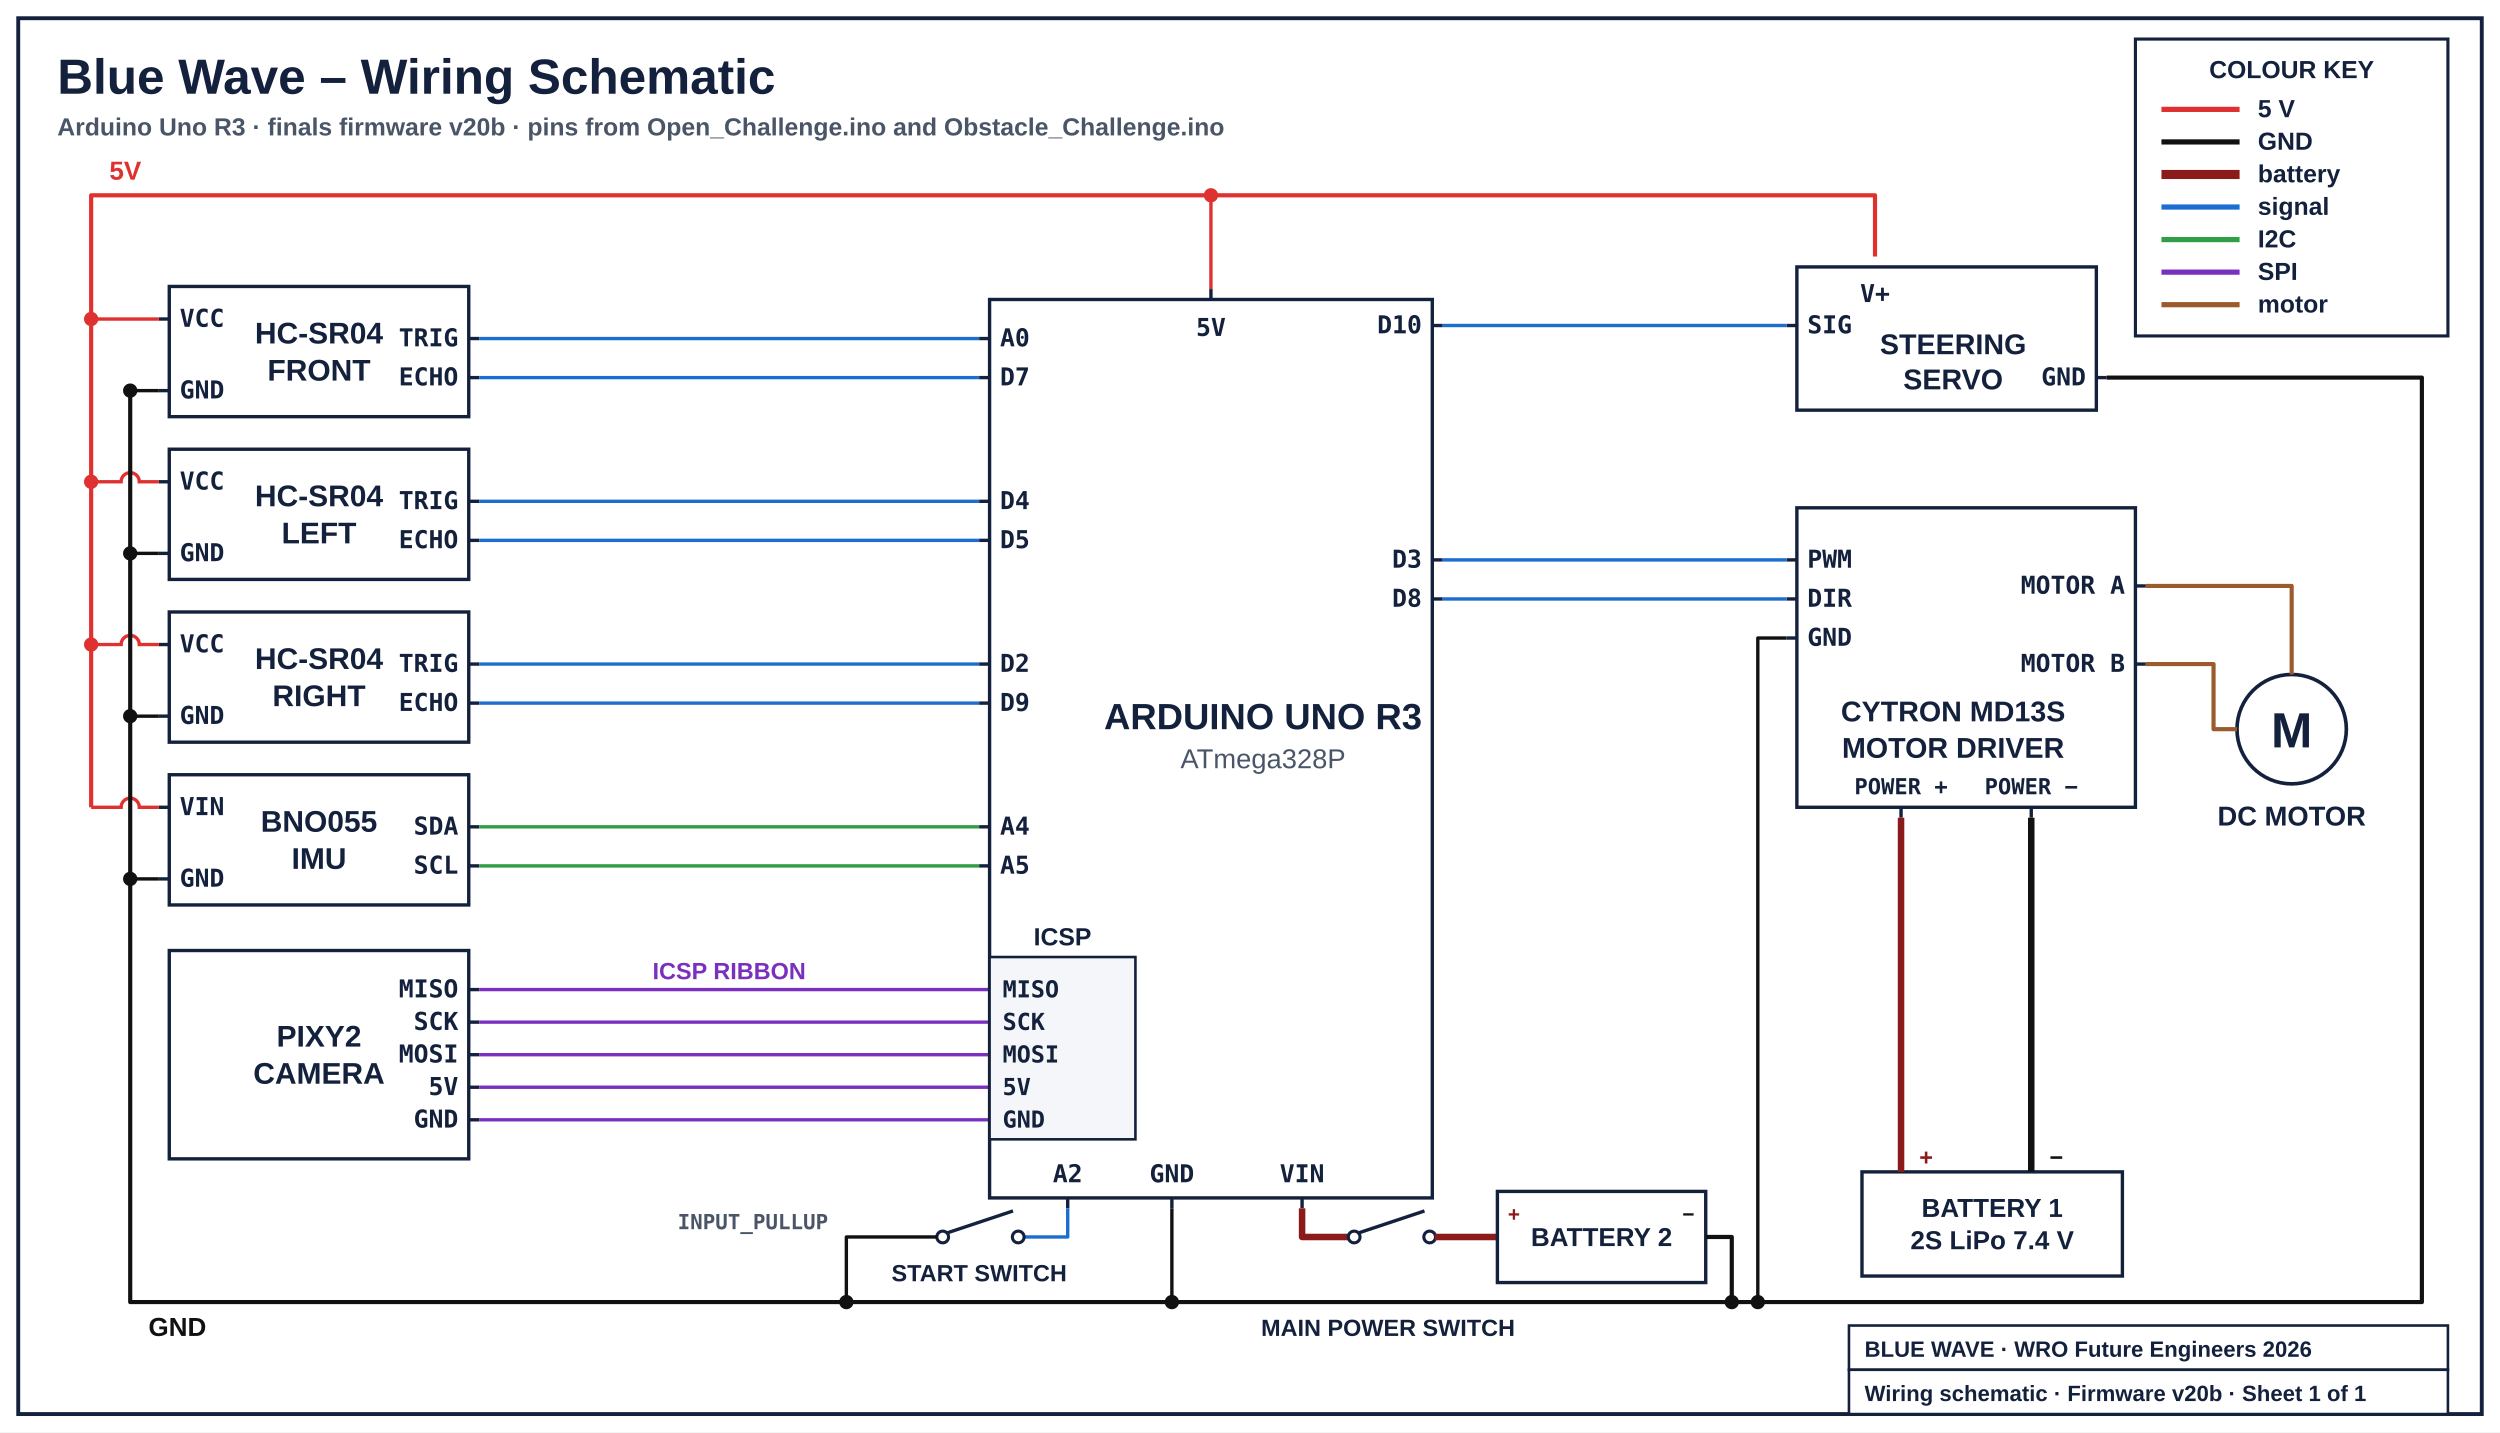
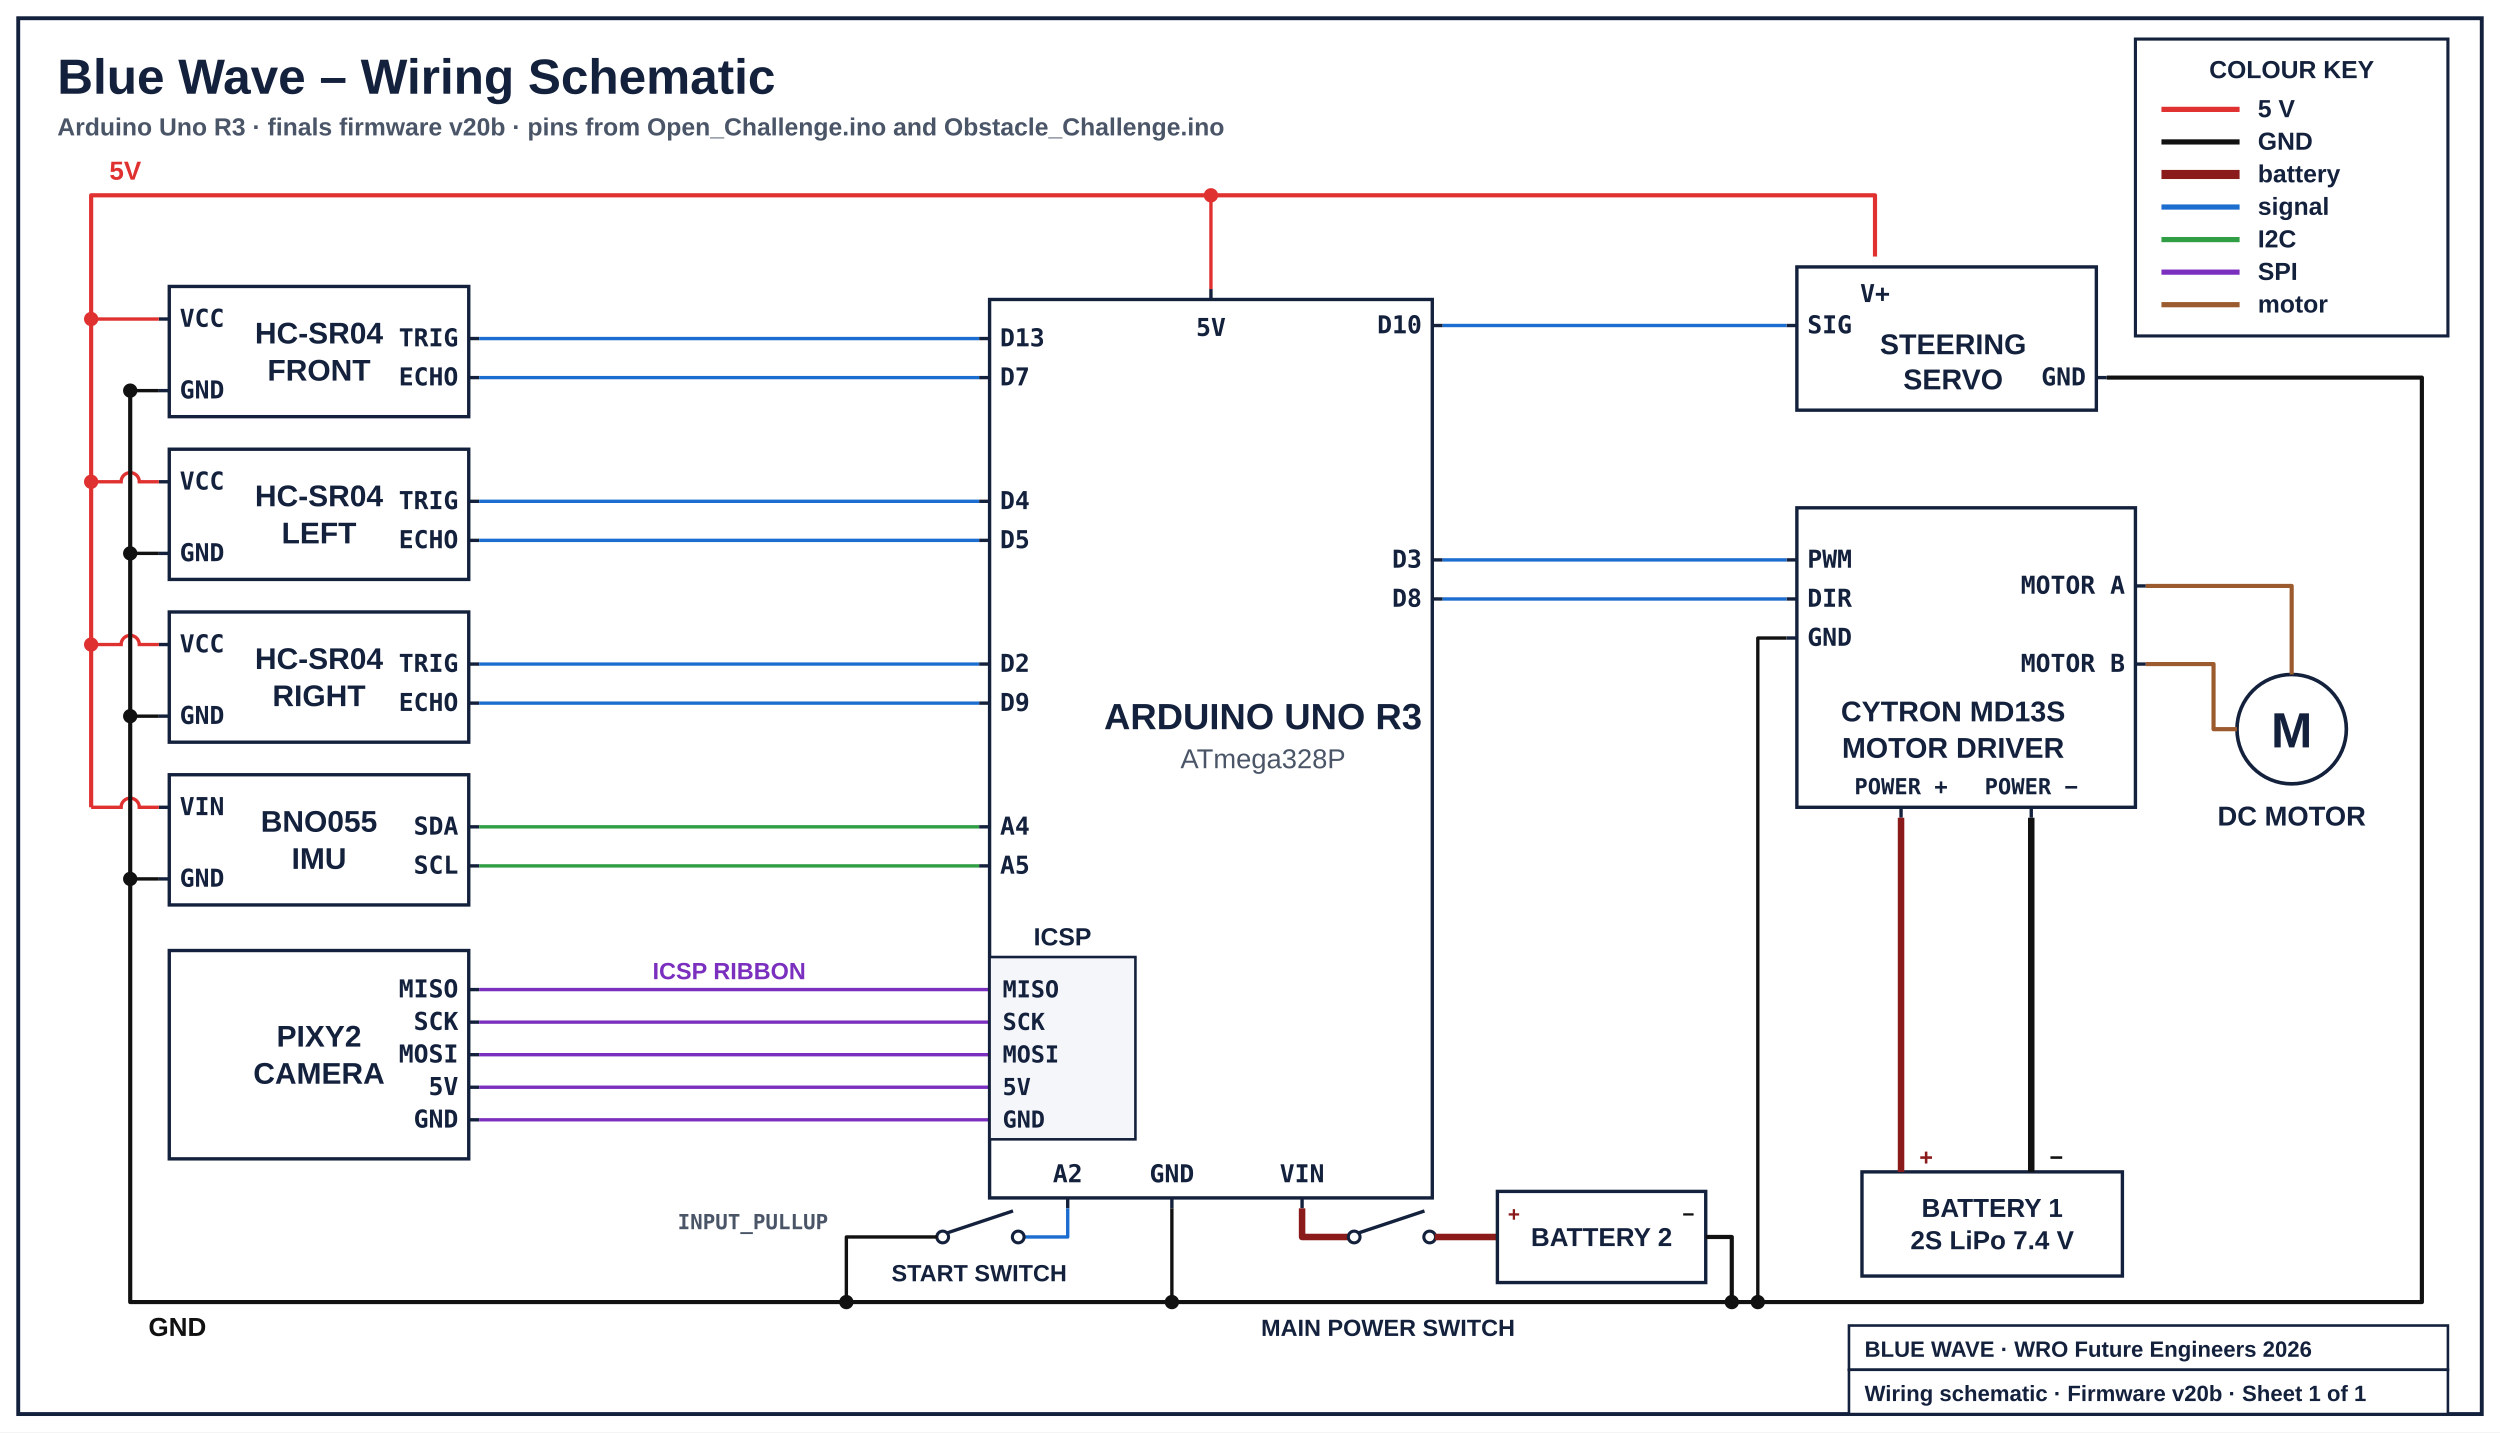
<svg xmlns="http://www.w3.org/2000/svg" width="1920" height="1100" viewBox="0 0 1920 1100">
  <rect width="1920" height="1100" fill="#FFFFFF" />
  <rect x="14" y="14" width="1892" height="1072" fill="none" stroke="#14213D" stroke-width="3" />
  <text x="44" y="72" font-family="'Segoe UI', Arial, sans-serif" font-size="38" font-weight="700" text-anchor="start" fill="#14213D">Blue Wave – Wiring Schematic</text>
  <text x="44" y="104" font-family="'Segoe UI', Arial, sans-serif" font-size="19" font-weight="600" text-anchor="start" fill="#4A5568">Arduino Uno R3 · finals firmware v20b · pins from Open_Challenge.ino and Obstacle_Challenge.ino</text>
  <rect x="1640" y="30" width="240" height="228" fill="#FFFFFF" stroke="#14213D" stroke-width="2.4" />
  <text x="1760" y="60" font-family="'Segoe UI', Arial, sans-serif" font-size="19" font-weight="700" text-anchor="middle" fill="#14213D">COLOUR KEY</text>
  <line x1="1660" y1="84" x2="1720" y2="84" stroke="#E03131" stroke-width="4" />
  <text x="1734" y="90" font-family="'Segoe UI', Arial, sans-serif" font-size="19" font-weight="600" text-anchor="start" fill="#14213D">5 V</text>
  <line x1="1660" y1="109" x2="1720" y2="109" stroke="#111111" stroke-width="4" />
  <text x="1734" y="115" font-family="'Segoe UI', Arial, sans-serif" font-size="19" font-weight="600" text-anchor="start" fill="#14213D">GND</text>
  <line x1="1660" y1="134" x2="1720" y2="134" stroke="#8B1A1A" stroke-width="7" />
  <text x="1734" y="140" font-family="'Segoe UI', Arial, sans-serif" font-size="19" font-weight="600" text-anchor="start" fill="#14213D">battery</text>
  <line x1="1660" y1="159" x2="1720" y2="159" stroke="#1C6DD0" stroke-width="4" />
  <text x="1734" y="165" font-family="'Segoe UI', Arial, sans-serif" font-size="19" font-weight="600" text-anchor="start" fill="#14213D">signal</text>
  <line x1="1660" y1="184" x2="1720" y2="184" stroke="#2F9E44" stroke-width="4" />
  <text x="1734" y="190" font-family="'Segoe UI', Arial, sans-serif" font-size="19" font-weight="600" text-anchor="start" fill="#14213D">I2C</text>
  <line x1="1660" y1="209" x2="1720" y2="209" stroke="#7B2FBE" stroke-width="4" />
  <text x="1734" y="215" font-family="'Segoe UI', Arial, sans-serif" font-size="19" font-weight="600" text-anchor="start" fill="#14213D">SPI</text>
  <line x1="1660" y1="234" x2="1720" y2="234" stroke="#9C5B2E" stroke-width="4" />
  <text x="1734" y="240" font-family="'Segoe UI', Arial, sans-serif" font-size="19" font-weight="600" text-anchor="start" fill="#14213D">motor</text>
  <rect x="130" y="220" width="230" height="100" fill="#FFFFFF" stroke="#14213D" stroke-width="2.6" />
  <text x="245" y="263.79" font-family="'Segoe UI', Arial, sans-serif" font-size="23" font-weight="700" text-anchor="middle" fill="#14213D">HC-SR04</text>
  <text x="245" y="292.31" font-family="'Segoe UI', Arial, sans-serif" font-size="23" font-weight="700" text-anchor="middle" fill="#14213D">FRONT</text>
  <line x1="122" y1="245" x2="130" y2="245" stroke="#14213D" stroke-width="2.6" />
  <text x="138" y="251" font-family="Consolas, 'DejaVu Sans Mono', monospace" font-size="19" font-weight="700" text-anchor="start" fill="#14213D">VCC</text>
  <line x1="122" y1="300" x2="130" y2="300" stroke="#14213D" stroke-width="2.6" />
  <text x="138" y="306" font-family="Consolas, 'DejaVu Sans Mono', monospace" font-size="19" font-weight="700" text-anchor="start" fill="#14213D">GND</text>
  <line x1="360" y1="260" x2="368" y2="260" stroke="#14213D" stroke-width="2.6" />
  <text x="352" y="266" font-family="Consolas, 'DejaVu Sans Mono', monospace" font-size="19" font-weight="700" text-anchor="end" fill="#14213D">TRIG</text>
  <path d="M368,260 L752,260" fill="none" stroke="#1C6DD0" stroke-width="2.6" stroke-linejoin="round" />
  <line x1="360" y1="290" x2="368" y2="290" stroke="#14213D" stroke-width="2.6" />
  <text x="352" y="296" font-family="Consolas, 'DejaVu Sans Mono', monospace" font-size="19" font-weight="700" text-anchor="end" fill="#14213D">ECHO</text>
  <path d="M368,290 L752,290" fill="none" stroke="#1C6DD0" stroke-width="2.6" stroke-linejoin="round" />
  <path d="M122,300 L100,300" fill="none" stroke="#111111" stroke-width="2.6" stroke-linejoin="round" />
  <circle cx="100" cy="300" r="5.5" fill="#111111" />
  <path d="M122,245 L70,245" fill="none" stroke="#E03131" stroke-width="2.6" stroke-linejoin="round" />
  <circle cx="70" cy="245" r="5.5" fill="#E03131" />
  <rect x="130" y="345" width="230" height="100" fill="#FFFFFF" stroke="#14213D" stroke-width="2.6" />
  <text x="245" y="388.79" font-family="'Segoe UI', Arial, sans-serif" font-size="23" font-weight="700" text-anchor="middle" fill="#14213D">HC-SR04</text>
  <text x="245" y="417.31" font-family="'Segoe UI', Arial, sans-serif" font-size="23" font-weight="700" text-anchor="middle" fill="#14213D">LEFT</text>
  <line x1="122" y1="370" x2="130" y2="370" stroke="#14213D" stroke-width="2.6" />
  <text x="138" y="376" font-family="Consolas, 'DejaVu Sans Mono', monospace" font-size="19" font-weight="700" text-anchor="start" fill="#14213D">VCC</text>
  <line x1="122" y1="425" x2="130" y2="425" stroke="#14213D" stroke-width="2.6" />
  <text x="138" y="431" font-family="Consolas, 'DejaVu Sans Mono', monospace" font-size="19" font-weight="700" text-anchor="start" fill="#14213D">GND</text>
  <line x1="360" y1="385" x2="368" y2="385" stroke="#14213D" stroke-width="2.6" />
  <text x="352" y="391" font-family="Consolas, 'DejaVu Sans Mono', monospace" font-size="19" font-weight="700" text-anchor="end" fill="#14213D">TRIG</text>
  <path d="M368,385 L752,385" fill="none" stroke="#1C6DD0" stroke-width="2.6" stroke-linejoin="round" />
  <line x1="360" y1="415" x2="368" y2="415" stroke="#14213D" stroke-width="2.6" />
  <text x="352" y="421" font-family="Consolas, 'DejaVu Sans Mono', monospace" font-size="19" font-weight="700" text-anchor="end" fill="#14213D">ECHO</text>
  <path d="M368,415 L752,415" fill="none" stroke="#1C6DD0" stroke-width="2.6" stroke-linejoin="round" />
  <path d="M122,425 L100,425" fill="none" stroke="#111111" stroke-width="2.6" stroke-linejoin="round" />
  <circle cx="100" cy="425" r="5.5" fill="#111111" />
  <path d="M70,370 L93,370 A7,7 0 0 1 107,370 L122,370" fill="none" stroke="#E03131" stroke-width="2.6" />
  <circle cx="70" cy="370" r="5.5" fill="#E03131" />
  <rect x="130" y="470" width="230" height="100" fill="#FFFFFF" stroke="#14213D" stroke-width="2.6" />
  <text x="245" y="513.79" font-family="'Segoe UI', Arial, sans-serif" font-size="23" font-weight="700" text-anchor="middle" fill="#14213D">HC-SR04</text>
  <text x="245" y="542.31" font-family="'Segoe UI', Arial, sans-serif" font-size="23" font-weight="700" text-anchor="middle" fill="#14213D">RIGHT</text>
  <line x1="122" y1="495" x2="130" y2="495" stroke="#14213D" stroke-width="2.6" />
  <text x="138" y="501" font-family="Consolas, 'DejaVu Sans Mono', monospace" font-size="19" font-weight="700" text-anchor="start" fill="#14213D">VCC</text>
  <line x1="122" y1="550" x2="130" y2="550" stroke="#14213D" stroke-width="2.6" />
  <text x="138" y="556" font-family="Consolas, 'DejaVu Sans Mono', monospace" font-size="19" font-weight="700" text-anchor="start" fill="#14213D">GND</text>
  <line x1="360" y1="510" x2="368" y2="510" stroke="#14213D" stroke-width="2.6" />
  <text x="352" y="516" font-family="Consolas, 'DejaVu Sans Mono', monospace" font-size="19" font-weight="700" text-anchor="end" fill="#14213D">TRIG</text>
  <path d="M368,510 L752,510" fill="none" stroke="#1C6DD0" stroke-width="2.6" stroke-linejoin="round" />
  <line x1="360" y1="540" x2="368" y2="540" stroke="#14213D" stroke-width="2.6" />
  <text x="352" y="546" font-family="Consolas, 'DejaVu Sans Mono', monospace" font-size="19" font-weight="700" text-anchor="end" fill="#14213D">ECHO</text>
  <path d="M368,540 L752,540" fill="none" stroke="#1C6DD0" stroke-width="2.6" stroke-linejoin="round" />
  <path d="M122,550 L100,550" fill="none" stroke="#111111" stroke-width="2.6" stroke-linejoin="round" />
  <circle cx="100" cy="550" r="5.5" fill="#111111" />
  <path d="M70,495 L93,495 A7,7 0 0 1 107,495 L122,495" fill="none" stroke="#E03131" stroke-width="2.6" />
  <circle cx="70" cy="495" r="5.5" fill="#E03131" />
  <rect x="130" y="595" width="230" height="100" fill="#FFFFFF" stroke="#14213D" stroke-width="2.6" />
  <text x="245" y="638.79" font-family="'Segoe UI', Arial, sans-serif" font-size="23" font-weight="700" text-anchor="middle" fill="#14213D">BNO055</text>
  <text x="245" y="667.31" font-family="'Segoe UI', Arial, sans-serif" font-size="23" font-weight="700" text-anchor="middle" fill="#14213D">IMU</text>
  <line x1="122" y1="620" x2="130" y2="620" stroke="#14213D" stroke-width="2.6" />
  <text x="138" y="626" font-family="Consolas, 'DejaVu Sans Mono', monospace" font-size="19" font-weight="700" text-anchor="start" fill="#14213D">VIN</text>
  <line x1="122" y1="675" x2="130" y2="675" stroke="#14213D" stroke-width="2.6" />
  <text x="138" y="681" font-family="Consolas, 'DejaVu Sans Mono', monospace" font-size="19" font-weight="700" text-anchor="start" fill="#14213D">GND</text>
  <line x1="360" y1="635" x2="368" y2="635" stroke="#14213D" stroke-width="2.6" />
  <text x="352" y="641" font-family="Consolas, 'DejaVu Sans Mono', monospace" font-size="19" font-weight="700" text-anchor="end" fill="#14213D">SDA</text>
  <path d="M368,635 L752,635" fill="none" stroke="#2F9E44" stroke-width="2.6" stroke-linejoin="round" />
  <line x1="360" y1="665" x2="368" y2="665" stroke="#14213D" stroke-width="2.6" />
  <text x="352" y="671" font-family="Consolas, 'DejaVu Sans Mono', monospace" font-size="19" font-weight="700" text-anchor="end" fill="#14213D">SCL</text>
  <path d="M368,665 L752,665" fill="none" stroke="#2F9E44" stroke-width="2.6" stroke-linejoin="round" />
  <path d="M122,675 L100,675" fill="none" stroke="#111111" stroke-width="2.6" stroke-linejoin="round" />
  <circle cx="100" cy="675" r="5.5" fill="#111111" />
  <path d="M70,620 L93,620 A7,7 0 0 1 107,620 L122,620" fill="none" stroke="#E03131" stroke-width="2.6" />
  <rect x="130" y="730" width="230" height="160" fill="#FFFFFF" stroke="#14213D" stroke-width="2.6" />
  <text x="245" y="803.79" font-family="'Segoe UI', Arial, sans-serif" font-size="23" font-weight="700" text-anchor="middle" fill="#14213D">PIXY2</text>
  <text x="245" y="832.31" font-family="'Segoe UI', Arial, sans-serif" font-size="23" font-weight="700" text-anchor="middle" fill="#14213D">CAMERA</text>
  <line x1="360" y1="760" x2="368" y2="760" stroke="#14213D" stroke-width="2.6" />
  <text x="352" y="766" font-family="Consolas, 'DejaVu Sans Mono', monospace" font-size="19" font-weight="700" text-anchor="end" fill="#14213D">MISO</text>
  <path d="M368,760 L762,760" fill="none" stroke="#7B2FBE" stroke-width="2.6" stroke-linejoin="round" />
  <line x1="360" y1="785" x2="368" y2="785" stroke="#14213D" stroke-width="2.6" />
  <text x="352" y="791" font-family="Consolas, 'DejaVu Sans Mono', monospace" font-size="19" font-weight="700" text-anchor="end" fill="#14213D">SCK</text>
  <path d="M368,785 L762,785" fill="none" stroke="#7B2FBE" stroke-width="2.6" stroke-linejoin="round" />
  <line x1="360" y1="810" x2="368" y2="810" stroke="#14213D" stroke-width="2.6" />
  <text x="352" y="816" font-family="Consolas, 'DejaVu Sans Mono', monospace" font-size="19" font-weight="700" text-anchor="end" fill="#14213D">MOSI</text>
  <path d="M368,810 L762,810" fill="none" stroke="#7B2FBE" stroke-width="2.6" stroke-linejoin="round" />
  <line x1="360" y1="835" x2="368" y2="835" stroke="#14213D" stroke-width="2.6" />
  <text x="352" y="841" font-family="Consolas, 'DejaVu Sans Mono', monospace" font-size="19" font-weight="700" text-anchor="end" fill="#14213D">5V</text>
  <path d="M368,835 L762,835" fill="none" stroke="#7B2FBE" stroke-width="2.6" stroke-linejoin="round" />
  <line x1="360" y1="860" x2="368" y2="860" stroke="#14213D" stroke-width="2.6" />
  <text x="352" y="866" font-family="Consolas, 'DejaVu Sans Mono', monospace" font-size="19" font-weight="700" text-anchor="end" fill="#14213D">GND</text>
  <path d="M368,860 L762,860" fill="none" stroke="#7B2FBE" stroke-width="2.6" stroke-linejoin="round" />
  <text x="560" y="752" font-family="'Segoe UI', Arial, sans-serif" font-size="18" font-weight="700" text-anchor="middle" fill="#7B2FBE">ICSP RIBBON</text>
  <path d="M70,620 L70,150 L1440,150 L1440,197" fill="none" stroke="#E03131" stroke-width="3.2" stroke-linejoin="round" />
  <text x="84" y="138" font-family="'Segoe UI', Arial, sans-serif" font-size="20" font-weight="700" text-anchor="start" fill="#E03131">5V</text>
  <path d="M100,300 L100,1000 L1860,1000 L1860,290 L1618,290" fill="none" stroke="#111111" stroke-width="3.2" stroke-linejoin="round" />
  <text x="114" y="1026" font-family="'Segoe UI', Arial, sans-serif" font-size="20" font-weight="700" text-anchor="start" fill="#111111">GND</text>
  <rect x="760" y="230" width="340" height="690" fill="#FFFFFF" stroke="#14213D" stroke-width="2.6" />
  <text x="970" y="560" font-family="'Segoe UI', Arial, sans-serif" font-size="28" font-weight="700" text-anchor="middle" fill="#14213D">ARDUINO UNO R3</text>
  <text x="970" y="590" font-family="'Segoe UI', Arial, sans-serif" font-size="21" font-weight="500" text-anchor="middle" fill="#4A5568">ATmega328P</text>
  <line x1="752" y1="260" x2="760" y2="260" stroke="#14213D" stroke-width="2.6" />
-   <text x="768" y="266" font-family="Consolas, 'DejaVu Sans Mono', monospace" font-size="19" font-weight="700" text-anchor="start" fill="#14213D">A0</text>
+   <text x="768" y="266" font-family="Consolas, 'DejaVu Sans Mono', monospace" font-size="19" font-weight="700" text-anchor="start" fill="#14213D">D13</text>
  <line x1="752" y1="290" x2="760" y2="290" stroke="#14213D" stroke-width="2.6" />
  <text x="768" y="296" font-family="Consolas, 'DejaVu Sans Mono', monospace" font-size="19" font-weight="700" text-anchor="start" fill="#14213D">D7</text>
  <line x1="752" y1="385" x2="760" y2="385" stroke="#14213D" stroke-width="2.6" />
  <text x="768" y="391" font-family="Consolas, 'DejaVu Sans Mono', monospace" font-size="19" font-weight="700" text-anchor="start" fill="#14213D">D4</text>
  <line x1="752" y1="415" x2="760" y2="415" stroke="#14213D" stroke-width="2.6" />
  <text x="768" y="421" font-family="Consolas, 'DejaVu Sans Mono', monospace" font-size="19" font-weight="700" text-anchor="start" fill="#14213D">D5</text>
  <line x1="752" y1="510" x2="760" y2="510" stroke="#14213D" stroke-width="2.6" />
  <text x="768" y="516" font-family="Consolas, 'DejaVu Sans Mono', monospace" font-size="19" font-weight="700" text-anchor="start" fill="#14213D">D2</text>
  <line x1="752" y1="540" x2="760" y2="540" stroke="#14213D" stroke-width="2.6" />
  <text x="768" y="546" font-family="Consolas, 'DejaVu Sans Mono', monospace" font-size="19" font-weight="700" text-anchor="start" fill="#14213D">D9</text>
  <line x1="752" y1="635" x2="760" y2="635" stroke="#14213D" stroke-width="2.6" />
  <text x="768" y="641" font-family="Consolas, 'DejaVu Sans Mono', monospace" font-size="19" font-weight="700" text-anchor="start" fill="#14213D">A4</text>
  <line x1="752" y1="665" x2="760" y2="665" stroke="#14213D" stroke-width="2.6" />
  <text x="768" y="671" font-family="Consolas, 'DejaVu Sans Mono', monospace" font-size="19" font-weight="700" text-anchor="start" fill="#14213D">A5</text>
  <rect x="760" y="735" width="112" height="140" fill="#F4F6FA" stroke="#14213D" stroke-width="2" />
  <text x="816" y="726" font-family="'Segoe UI', Arial, sans-serif" font-size="19" font-weight="700" text-anchor="middle" fill="#14213D">ICSP</text>
  <text x="770" y="766" font-family="Consolas, 'DejaVu Sans Mono', monospace" font-size="18" font-weight="700" text-anchor="start" fill="#14213D">MISO</text>
  <text x="770" y="791" font-family="Consolas, 'DejaVu Sans Mono', monospace" font-size="18" font-weight="700" text-anchor="start" fill="#14213D">SCK</text>
  <text x="770" y="816" font-family="Consolas, 'DejaVu Sans Mono', monospace" font-size="18" font-weight="700" text-anchor="start" fill="#14213D">MOSI</text>
  <text x="770" y="841" font-family="Consolas, 'DejaVu Sans Mono', monospace" font-size="18" font-weight="700" text-anchor="start" fill="#14213D">5V</text>
  <text x="770" y="866" font-family="Consolas, 'DejaVu Sans Mono', monospace" font-size="18" font-weight="700" text-anchor="start" fill="#14213D">GND</text>
  <line x1="1100" y1="250" x2="1108" y2="250" stroke="#14213D" stroke-width="2.6" />
  <text x="1092" y="256" font-family="Consolas, 'DejaVu Sans Mono', monospace" font-size="19" font-weight="700" text-anchor="end" fill="#14213D">D10</text>
  <line x1="1100" y1="430" x2="1108" y2="430" stroke="#14213D" stroke-width="2.6" />
  <text x="1092" y="436" font-family="Consolas, 'DejaVu Sans Mono', monospace" font-size="19" font-weight="700" text-anchor="end" fill="#14213D">D3</text>
  <line x1="1100" y1="460" x2="1108" y2="460" stroke="#14213D" stroke-width="2.6" />
  <text x="1092" y="466" font-family="Consolas, 'DejaVu Sans Mono', monospace" font-size="19" font-weight="700" text-anchor="end" fill="#14213D">D8</text>
  <line x1="930" y1="222" x2="930" y2="230" stroke="#14213D" stroke-width="2.6" />
  <text x="930" y="258" font-family="Consolas, 'DejaVu Sans Mono', monospace" font-size="19" font-weight="700" text-anchor="middle" fill="#14213D">5V</text>
  <path d="M930,222 L930,150" fill="none" stroke="#E03131" stroke-width="2.6" stroke-linejoin="round" />
  <circle cx="930" cy="150" r="5.5" fill="#E03131" />
  <line x1="820" y1="920" x2="820" y2="928" stroke="#14213D" stroke-width="2.6" />
  <text x="820" y="908" font-family="Consolas, 'DejaVu Sans Mono', monospace" font-size="19" font-weight="700" text-anchor="middle" fill="#14213D">A2</text>
  <line x1="900" y1="920" x2="900" y2="928" stroke="#14213D" stroke-width="2.6" />
  <text x="900" y="908" font-family="Consolas, 'DejaVu Sans Mono', monospace" font-size="19" font-weight="700" text-anchor="middle" fill="#14213D">GND</text>
  <line x1="1000" y1="920" x2="1000" y2="928" stroke="#14213D" stroke-width="2.6" />
  <text x="1000" y="908" font-family="Consolas, 'DejaVu Sans Mono', monospace" font-size="19" font-weight="700" text-anchor="middle" fill="#14213D">VIN</text>
  <path d="M900,928 L900,1000" fill="none" stroke="#111111" stroke-width="2.6" stroke-linejoin="round" />
  <circle cx="900" cy="1000" r="5.5" fill="#111111" />
  <path d="M820,928 L820,950 L786,950" fill="none" stroke="#1C6DD0" stroke-width="2.6" stroke-linejoin="round" />
  <circle cx="724" cy="950" r="4.5" fill="#FFFFFF" stroke="#14213D" stroke-width="2.4" />
  <circle cx="782" cy="950" r="4.5" fill="#FFFFFF" stroke="#14213D" stroke-width="2.4" />
  <line x1="727" y1="947" x2="778" y2="930" stroke="#14213D" stroke-width="2.6" />
  <path d="M720,950 L650,950 L650,1000" fill="none" stroke="#111111" stroke-width="2.6" stroke-linejoin="round" />
  <circle cx="650" cy="1000" r="5.5" fill="#111111" />
  <text x="752" y="984" font-family="'Segoe UI', Arial, sans-serif" font-size="18" font-weight="700" text-anchor="middle" fill="#14213D">START SWITCH</text>
  <text x="636" y="944" font-family="Consolas, 'DejaVu Sans Mono', monospace" font-size="16" font-weight="700" text-anchor="end" fill="#4A5568">INPUT_PULLUP</text>
  <path d="M1000,928 L1000,950 L1036,950" fill="none" stroke="#8B1A1A" stroke-width="5" stroke-linejoin="round" />
  <circle cx="1040" cy="950" r="4.5" fill="#FFFFFF" stroke="#14213D" stroke-width="2.4" />
  <circle cx="1098" cy="950" r="4.5" fill="#FFFFFF" stroke="#14213D" stroke-width="2.4" />
  <line x1="1043" y1="947" x2="1094" y2="930" stroke="#14213D" stroke-width="2.6" />
  <path d="M1102,950 L1150,950" fill="none" stroke="#8B1A1A" stroke-width="5" stroke-linejoin="round" />
  <text x="1066" y="1026" font-family="'Segoe UI', Arial, sans-serif" font-size="18" font-weight="700" text-anchor="middle" fill="#14213D">MAIN POWER SWITCH</text>
  <rect x="1150" y="915" width="160" height="70" fill="#FFFFFF" stroke="#14213D" stroke-width="2.6" />
  <text x="1230" y="957" font-family="'Segoe UI', Arial, sans-serif" font-size="20" font-weight="700" text-anchor="middle" fill="#14213D">BATTERY 2</text>
  <text x="1158" y="938" font-family="'Segoe UI', Arial, sans-serif" font-size="16" font-weight="700" text-anchor="start" fill="#8B1A1A">+</text>
  <text x="1292" y="938" font-family="'Segoe UI', Arial, sans-serif" font-size="16" font-weight="700" text-anchor="start" fill="#111111">−</text>
  <path d="M1310,950 L1330,950 L1330,1000" fill="none" stroke="#111111" stroke-width="3.2" stroke-linejoin="round" />
  <circle cx="1330" cy="1000" r="5.5" fill="#111111" />
  <rect x="1380" y="205" width="230" height="110" fill="#FFFFFF" stroke="#14213D" stroke-width="2.6" />
  <text x="1500" y="272" font-family="'Segoe UI', Arial, sans-serif" font-size="22" font-weight="700" text-anchor="middle" fill="#14213D">STEERING</text>
  <text x="1500" y="299" font-family="'Segoe UI', Arial, sans-serif" font-size="22" font-weight="700" text-anchor="middle" fill="#14213D">SERVO</text>
  <line x1="1372" y1="250" x2="1380" y2="250" stroke="#14213D" stroke-width="2.6" />
  <text x="1388" y="256" font-family="Consolas, 'DejaVu Sans Mono', monospace" font-size="19" font-weight="700" text-anchor="start" fill="#14213D">SIG</text>
  <path d="M1108,250 L1372,250" fill="none" stroke="#1C6DD0" stroke-width="2.6" stroke-linejoin="round" />
  <text x="1440" y="232" font-family="Consolas, 'DejaVu Sans Mono', monospace" font-size="19" font-weight="700" text-anchor="middle" fill="#14213D">V+</text>
  <line x1="1610" y1="290" x2="1618" y2="290" stroke="#14213D" stroke-width="2.6" />
  <text x="1602" y="296" font-family="Consolas, 'DejaVu Sans Mono', monospace" font-size="19" font-weight="700" text-anchor="end" fill="#14213D">GND</text>
  <rect x="1380" y="390" width="260" height="230" fill="#FFFFFF" stroke="#14213D" stroke-width="2.6" />
  <text x="1500" y="554" font-family="'Segoe UI', Arial, sans-serif" font-size="22" font-weight="700" text-anchor="middle" fill="#14213D">CYTRON MD13S</text>
  <text x="1500" y="582" font-family="'Segoe UI', Arial, sans-serif" font-size="22" font-weight="700" text-anchor="middle" fill="#14213D">MOTOR DRIVER</text>
  <line x1="1372" y1="430" x2="1380" y2="430" stroke="#14213D" stroke-width="2.6" />
  <text x="1388" y="436" font-family="Consolas, 'DejaVu Sans Mono', monospace" font-size="19" font-weight="700" text-anchor="start" fill="#14213D">PWM</text>
  <line x1="1372" y1="460" x2="1380" y2="460" stroke="#14213D" stroke-width="2.6" />
  <text x="1388" y="466" font-family="Consolas, 'DejaVu Sans Mono', monospace" font-size="19" font-weight="700" text-anchor="start" fill="#14213D">DIR</text>
  <line x1="1372" y1="490" x2="1380" y2="490" stroke="#14213D" stroke-width="2.6" />
  <text x="1388" y="496" font-family="Consolas, 'DejaVu Sans Mono', monospace" font-size="19" font-weight="700" text-anchor="start" fill="#14213D">GND</text>
  <path d="M1108,430 L1372,430" fill="none" stroke="#1C6DD0" stroke-width="2.6" stroke-linejoin="round" />
  <path d="M1108,460 L1372,460" fill="none" stroke="#1C6DD0" stroke-width="2.6" stroke-linejoin="round" />
  <path d="M1372,490 L1350,490 L1350,1000" fill="none" stroke="#111111" stroke-width="2.6" stroke-linejoin="round" />
  <circle cx="1350" cy="1000" r="5.5" fill="#111111" />
  <line x1="1640" y1="450" x2="1648" y2="450" stroke="#14213D" stroke-width="2.6" />
  <text x="1632" y="456" font-family="Consolas, 'DejaVu Sans Mono', monospace" font-size="19" font-weight="700" text-anchor="end" fill="#14213D">MOTOR A</text>
  <line x1="1640" y1="510" x2="1648" y2="510" stroke="#14213D" stroke-width="2.6" />
  <text x="1632" y="516" font-family="Consolas, 'DejaVu Sans Mono', monospace" font-size="19" font-weight="700" text-anchor="end" fill="#14213D">MOTOR B</text>
  <line x1="1460" y1="620" x2="1460" y2="628" stroke="#14213D" stroke-width="2.6" />
  <text x="1460" y="610" font-family="Consolas, 'DejaVu Sans Mono', monospace" font-size="17" font-weight="700" text-anchor="middle" fill="#14213D">POWER +</text>
  <line x1="1560" y1="620" x2="1560" y2="628" stroke="#14213D" stroke-width="2.6" />
  <text x="1560" y="610" font-family="Consolas, 'DejaVu Sans Mono', monospace" font-size="17" font-weight="700" text-anchor="middle" fill="#14213D">POWER −</text>
  <circle cx="1760" cy="560" r="42" fill="#FFFFFF" stroke="#14213D" stroke-width="2.8" />
  <text x="1760" y="574" font-family="'Segoe UI', Arial, sans-serif" font-size="38" font-weight="700" text-anchor="middle" fill="#14213D">M</text>
  <text x="1760" y="634" font-family="'Segoe UI', Arial, sans-serif" font-size="21" font-weight="700" text-anchor="middle" fill="#14213D">DC MOTOR</text>
  <path d="M1648,450 L1760,450 L1760,518" fill="none" stroke="#9C5B2E" stroke-width="3.2" stroke-linejoin="round" />
  <path d="M1648,510 L1700,510 L1700,560 L1718,560" fill="none" stroke="#9C5B2E" stroke-width="3.2" stroke-linejoin="round" />
  <rect x="1430" y="900" width="200" height="80" fill="#FFFFFF" stroke="#14213D" stroke-width="2.6" />
  <text x="1530" y="934.6" font-family="'Segoe UI', Arial, sans-serif" font-size="20" font-weight="700" text-anchor="middle" fill="#14213D">BATTERY 1</text>
  <text x="1530" y="959.4" font-family="'Segoe UI', Arial, sans-serif" font-size="20" font-weight="700" text-anchor="middle" fill="#14213D">2S LiPo 7.4 V</text>
  <path d="M1460,628 L1460,900" fill="none" stroke="#8B1A1A" stroke-width="5" stroke-linejoin="round" />
  <path d="M1560,628 L1560,900" fill="none" stroke="#111111" stroke-width="5" stroke-linejoin="round" />
  <text x="1474" y="895" font-family="'Segoe UI', Arial, sans-serif" font-size="18" font-weight="700" text-anchor="start" fill="#8B1A1A">+</text>
  <text x="1574" y="895" font-family="'Segoe UI', Arial, sans-serif" font-size="18" font-weight="700" text-anchor="start" fill="#111111">−</text>
  <rect x="1880" y="1016" width="0" height="0" />
  <rect x="1420" y="1018" width="460" height="34" fill="#FFFFFF" stroke="#14213D" stroke-width="2" />
  <text x="1432" y="1042" font-family="'Segoe UI', Arial, sans-serif" font-size="17" font-weight="700" text-anchor="start" fill="#14213D">BLUE WAVE  ·  WRO Future Engineers 2026</text>
  <rect x="1420" y="1052" width="460" height="34" fill="#FFFFFF" stroke="#14213D" stroke-width="2" />
  <text x="1432" y="1076" font-family="'Segoe UI', Arial, sans-serif" font-size="17" font-weight="700" text-anchor="start" fill="#14213D">Wiring schematic  ·  Firmware v20b  ·  Sheet 1 of 1</text>
</svg>
